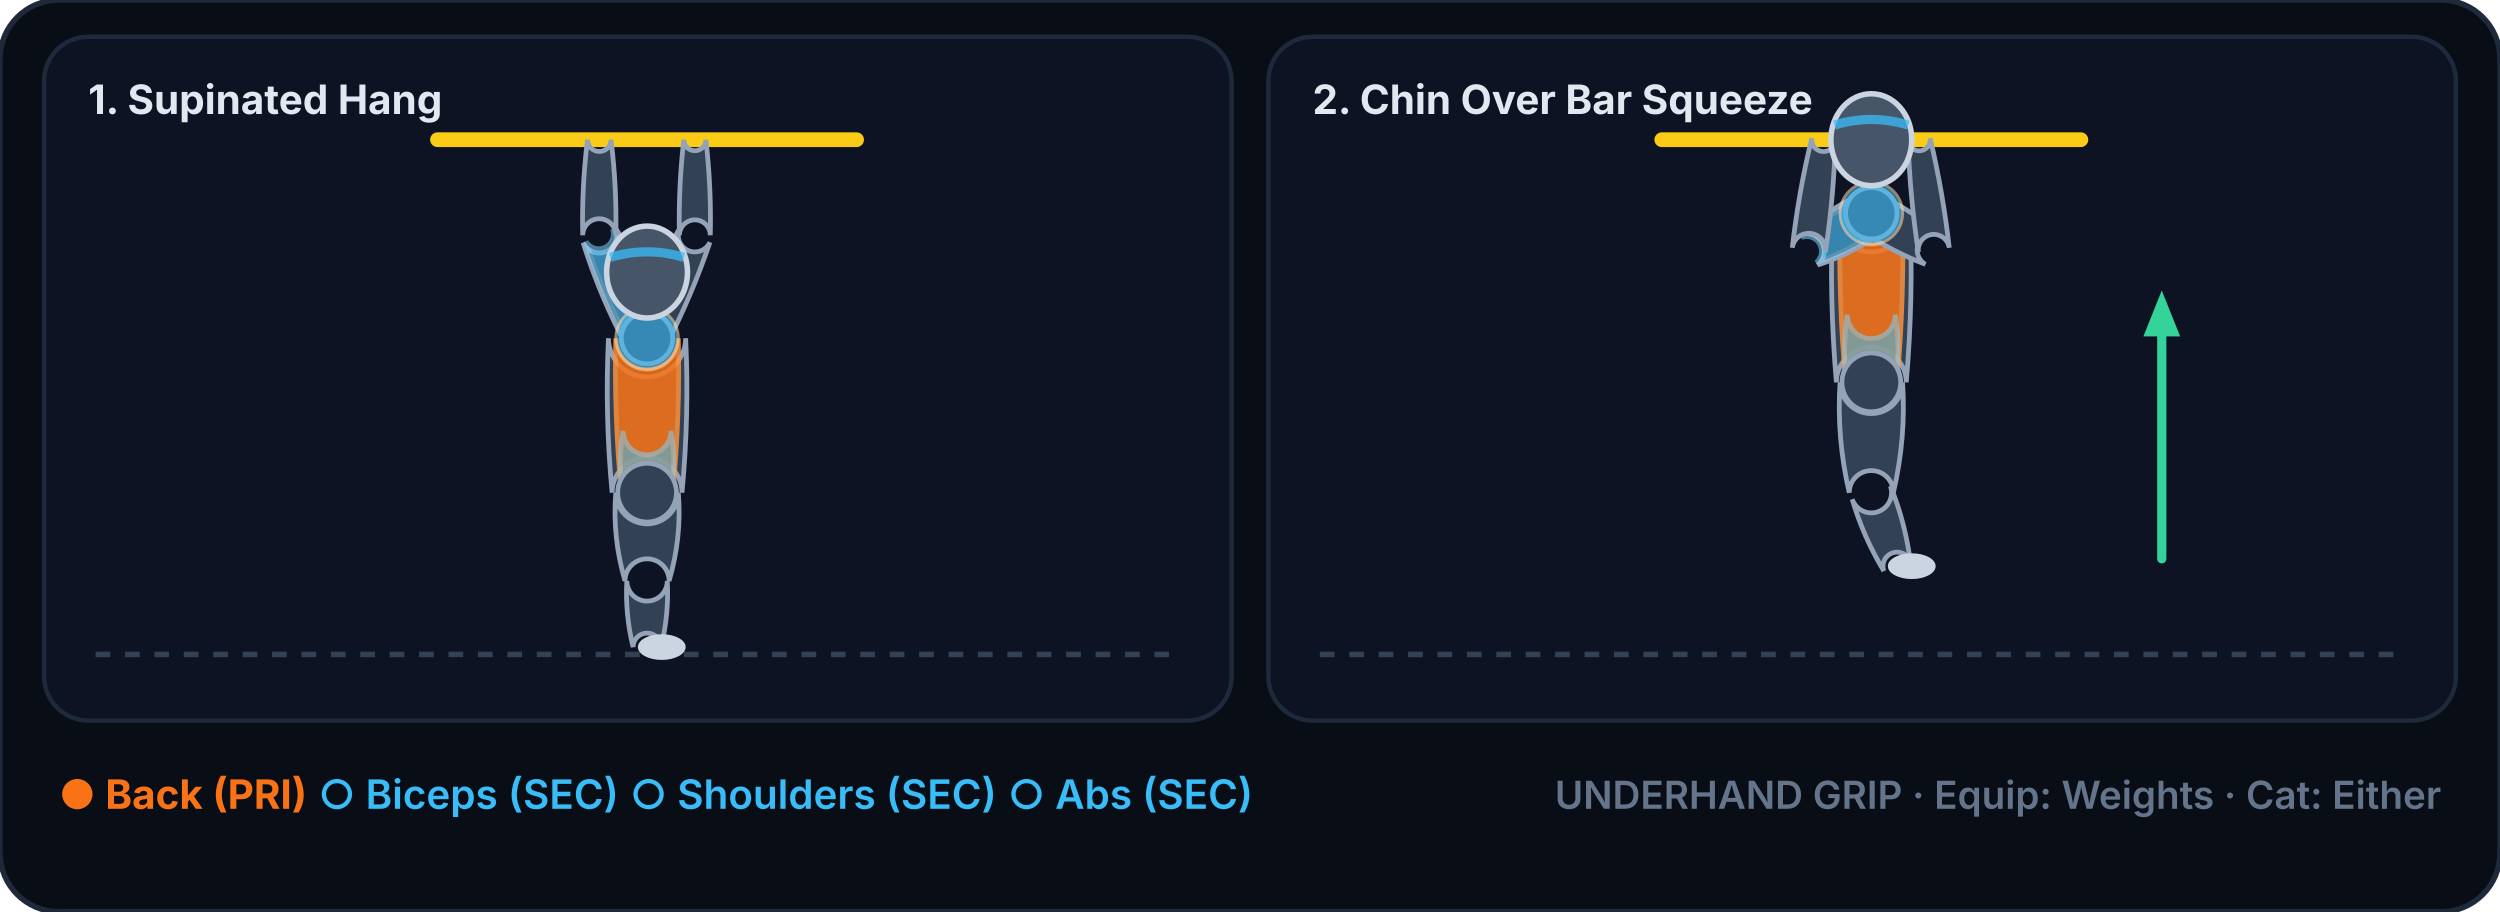
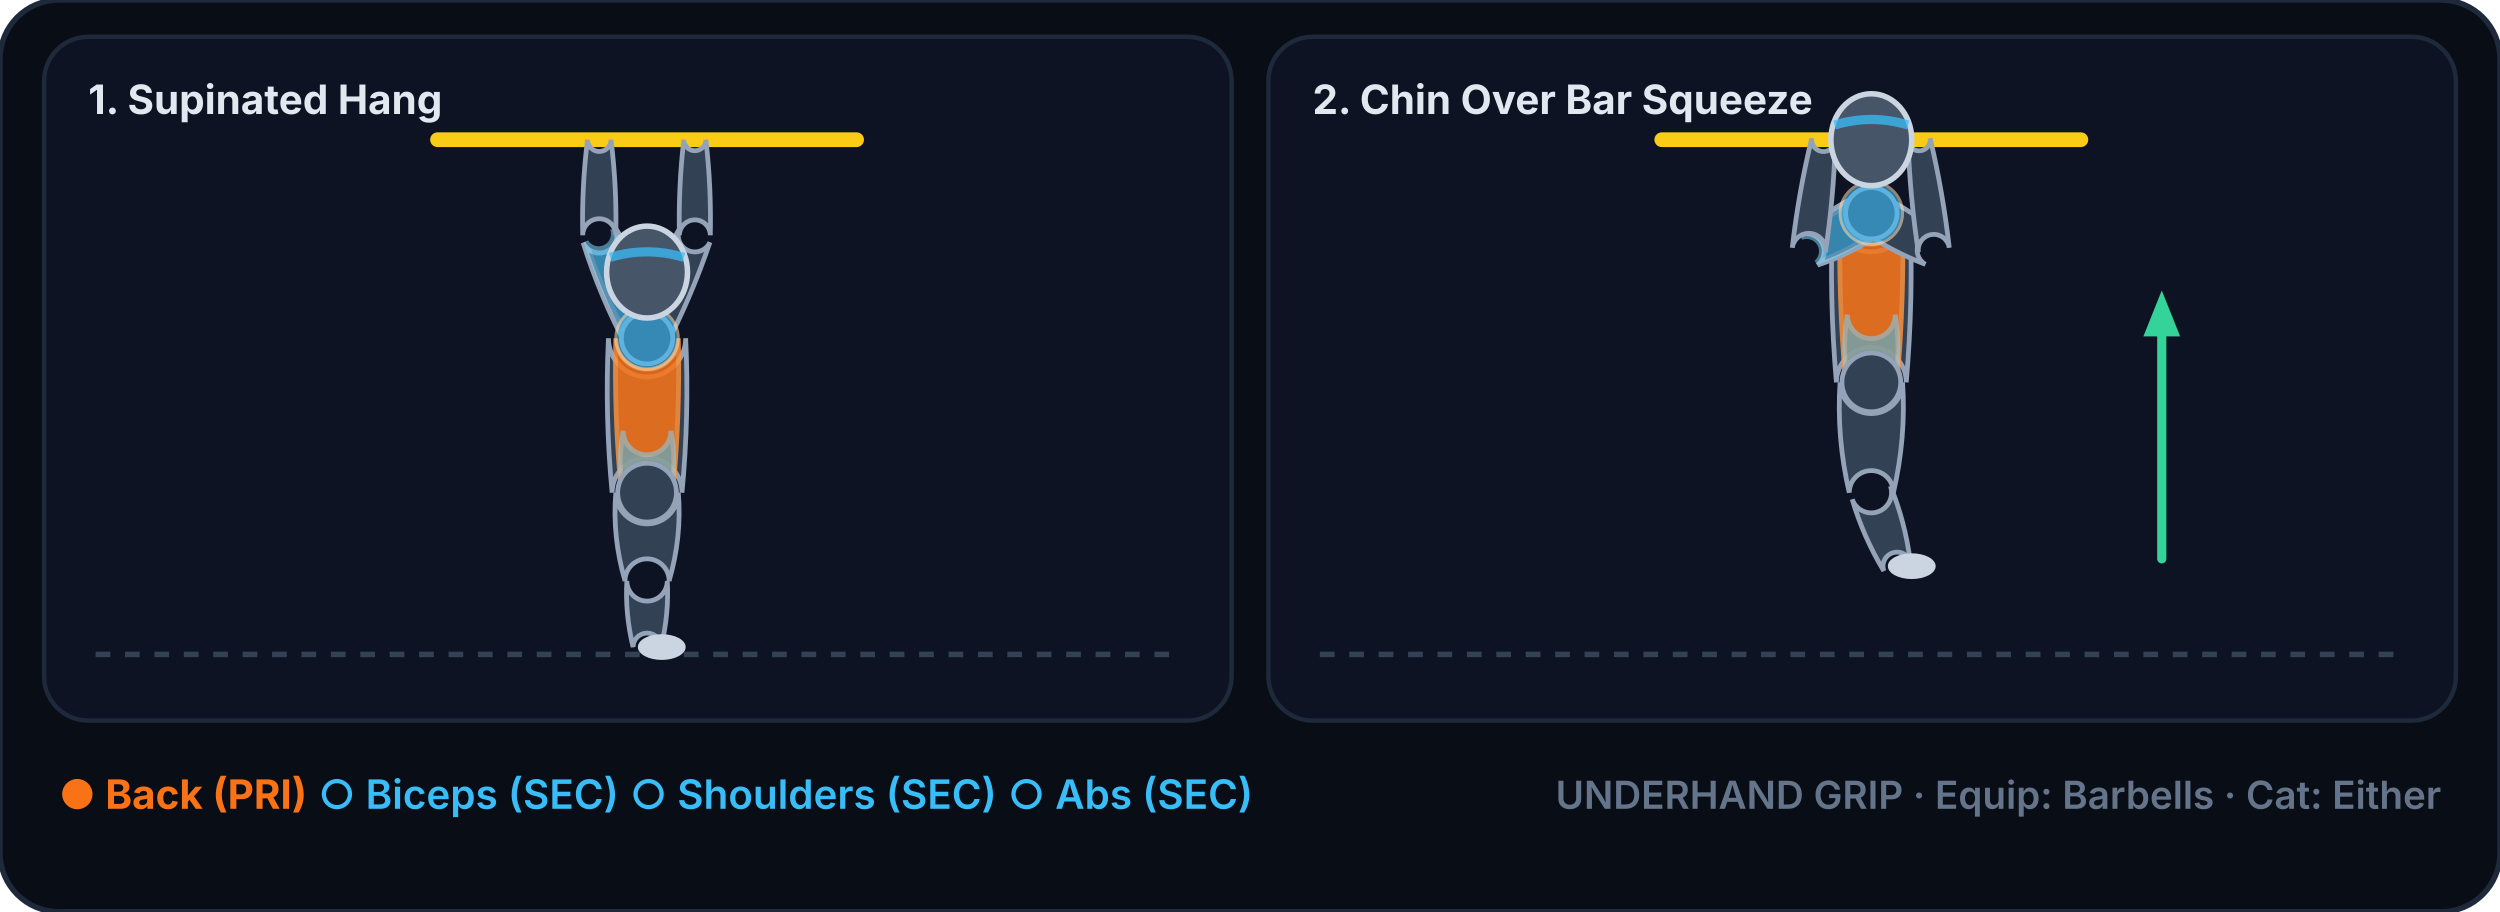
<svg xmlns="http://www.w3.org/2000/svg" viewBox="0 0 680 248" width="680" height="248" role="img" aria-label="Chin-ups multi-step exercise diagram">
  <defs>
    <marker id="arrow" viewBox="0 0 10 10" refX="6" refY="5" markerWidth="5" markerHeight="5" orient="auto-start-reverse">
      <path d="M 0 1 L 10 5 L 0 9 z" fill="#34d399" />
    </marker>
  </defs>
  <rect width="680" height="248" rx="16" fill="#090d16" stroke="#1e293b" stroke-width="1.5" />
  <g transform="translate(12, 10)">
    <rect width="323" height="186" rx="12" fill="#0d1322" stroke="#1e293b" stroke-width="1.2" />
    <text x="12" y="21" fill="#e2e8f0" font-family="-apple-system, BlinkMacSystemFont, sans-serif" font-size="11" font-weight="700">1. Supinated Hang</text>
    <line x1="14" y1="168" x2="309" y2="168" stroke="#334155" stroke-width="1.5" stroke-dasharray="4 4" />
    <g transform="translate(59, 0)">
      <line x1="48" y1="28" x2="162" y2="28" stroke="#facc15" stroke-width="4" stroke-linecap="round" />
      <path d="M 114.5 124.0 Q 116.5 103.0 115.5 82.0 A 10.5 10.5 0 0 1 94.5 82.0 Q 93.5 103.0 95.5 124.0 A 9.5 9.5 0 0 1 114.5 124.0 Z" fill="#334155" stroke="#94a3b8" stroke-width="1.3" />
      <g opacity="0.85">
        <path d="M 112.0 124.0 Q 114.0 103.0 113.5 82.0 A 8.5 8.5 0 0 1 96.5 82.0 Q 96.0 103.0 98.0 124.0 A 7 7 0 0 1 112.0 124.0 Z" fill="#f97316" stroke="#fb923c" stroke-width="1.3" />
      </g>
      <g opacity="0.55">
        <path d="M 111.5 124.0 Q 113.0 115.6 111.5 107.2 A 6.5 6.5 0 0 1 98.5 107.2 Q 97.0 115.6 98.5 124.0 A 6.5 6.5 0 0 1 111.5 124.0 Z" fill="#38bdf8" stroke="#7dd3fc" stroke-width="1.3" />
      </g>
      <path d="M 96.5 124.0 Q 95.5 136.0 99.0 148.0 A 6 6 0 0 1 111.0 148.0 Q 114.5 136.0 113.5 124.0 A 8.5 8.5 0 0 1 96.5 124.0 Z" fill="#334155" stroke="#94a3b8" stroke-width="1.3" />
      <circle cx="105.0" cy="124.0" r="8" fill="#334155" stroke="#94a3b8" stroke-width="1.3" />
      <path d="M 99.5 148.0 Q 99.0 157.0 101.2 166.0 A 3.8 3.8 0 0 1 108.8 166.0 Q 111.0 157.0 110.5 148.0 A 5.5 5.5 0 0 1 99.5 148.0 Z" fill="#334155" stroke="#94a3b8" stroke-width="1.3" />
      <ellipse cx="109.0" cy="166.0" rx="6.5" ry="3.5" fill="#cbd5e1" />
      <path d="M 110.4 79.5 Q 104.7 65.1 96.4 52.0 A 4.8 4.8 0 0 1 87.6 56.0 Q 92.3 70.9 99.6 84.5 A 6 6 0 0 1 110.4 79.5 Z" fill="#334155" stroke="#94a3b8" stroke-width="1.3" />
      <g opacity="0.55">
        <path d="M 109.1 80.1 Q 103.9 65.5 95.6 52.3 A 4 4 0 0 1 88.4 55.7 Q 93.1 70.5 100.9 83.9 A 4.5 4.5 0 0 1 109.1 80.1 Z" fill="#38bdf8" stroke="#7dd3fc" stroke-width="1.3" />
      </g>
      <path d="M 96.5 54.0 Q 96.8 41.0 95.2 28.0 A 3.2 3.2 0 0 1 88.8 28.0 Q 87.2 41.0 87.5 54.0 A 4.5 4.5 0 0 1 96.5 54.0 Z" fill="#334155" stroke="#94a3b8" stroke-width="1.3" />
      <path d="M 110.0 84.3 Q 117.1 70.6 122.1 55.9 A 4.5 4.5 0 0 1 113.9 52.1 Q 105.9 65.4 100.0 79.7 A 5.5 5.5 0 0 1 110.0 84.3 Z" fill="#334155" stroke="#94a3b8" stroke-width="1.3" />
      <path d="M 122.2 54.0 Q 122.5 41.0 121.0 28.0 A 3 3 0 0 1 115.0 28.0 Q 113.5 41.0 113.8 54.0 A 4.2 4.2 0 0 1 122.2 54.0 Z" fill="#334155" stroke="#94a3b8" stroke-width="1.3" />
      <circle cx="105.0" cy="82.0" r="7" fill="#334155" stroke="#94a3b8" stroke-width="1.3" />
      <circle cx="105.0" cy="82.0" r="8.5" fill="#38bdf8" opacity="0.58" stroke="#fed7aa" stroke-width="0.8" />
      <g transform="translate(105.0, 64.0) rotate(0)">
        <ellipse cx="0" cy="0" rx="11" ry="12.5" fill="#475569" stroke="#cbd5e1" stroke-width="1.5" />
        <path d="M -10 -4 Q 0 -7 10 -4" stroke="#38bdf8" stroke-width="2.5" fill="none" opacity="0.75" />
      </g>
    </g>
  </g>
  <g transform="translate(345, 10)">
    <rect width="323" height="186" rx="12" fill="#0d1322" stroke="#1e293b" stroke-width="1.2" />
    <text x="12" y="21" fill="#e2e8f0" font-family="-apple-system, BlinkMacSystemFont, sans-serif" font-size="11" font-weight="700">2. Chin Over Bar Squeeze</text>
    <line x1="14" y1="168" x2="309" y2="168" stroke="#334155" stroke-width="1.5" stroke-dasharray="4 4" />
    <g transform="translate(59, 0)">
      <line x1="48" y1="28" x2="162" y2="28" stroke="#facc15" stroke-width="4" stroke-linecap="round" />
      <path d="M 114.5 94.0 Q 116.5 71.0 115.5 48.0 A 10.5 10.5 0 0 1 94.5 48.0 Q 93.5 71.0 95.5 94.0 A 9.5 9.5 0 0 1 114.5 94.0 Z" fill="#334155" stroke="#94a3b8" stroke-width="1.3" />
      <g opacity="0.85">
        <path d="M 112.0 94.0 Q 114.0 71.0 113.5 48.0 A 8.5 8.5 0 0 1 96.5 48.0 Q 96.0 71.0 98.0 94.0 A 7 7 0 0 1 112.0 94.0 Z" fill="#f97316" stroke="#fb923c" stroke-width="1.3" />
      </g>
      <g opacity="0.55">
        <path d="M 111.5 94.0 Q 113.0 84.8 111.5 75.6 A 6.5 6.5 0 0 1 98.5 75.6 Q 97.0 84.8 98.5 94.0 A 6.5 6.5 0 0 1 111.5 94.0 Z" fill="#38bdf8" stroke="#7dd3fc" stroke-width="1.3" />
      </g>
      <path d="M 96.5 94.0 Q 95.5 109.0 99.0 124.0 A 6 6 0 0 1 111.0 124.0 Q 114.5 109.0 113.5 94.0 A 8.5 8.5 0 0 1 96.5 94.0 Z" fill="#334155" stroke="#94a3b8" stroke-width="1.3" />
      <circle cx="105.0" cy="94.0" r="8" fill="#334155" stroke="#94a3b8" stroke-width="1.3" />
      <path d="M 99.8 125.8 Q 102.8 136.0 108.4 145.3 A 3.8 3.8 0 0 1 115.6 142.7 Q 114.2 132.0 110.2 122.2 A 5.5 5.5 0 0 1 99.8 125.8 Z" fill="#334155" stroke="#94a3b8" stroke-width="1.3" />
      <ellipse cx="116.0" cy="144.0" rx="6.5" ry="3.5" fill="#cbd5e1" />
      <path d="M 102.0 42.8 Q 93.1 47.1 85.6 53.9 A 4.8 4.8 0 0 1 90.4 62.1 Q 99.9 58.9 108.0 53.2 A 6 6 0 0 1 102.0 42.8 Z" fill="#334155" stroke="#94a3b8" stroke-width="1.3" />
      <g opacity="0.55">
        <path d="M 102.7 44.1 Q 93.5 47.8 86.0 54.6 A 4 4 0 0 1 90.0 61.4 Q 99.5 58.2 107.3 51.9 A 4.5 4.5 0 0 1 102.7 44.1 Z" fill="#38bdf8" stroke="#7dd3fc" stroke-width="1.3" />
      </g>
      <path d="M 92.5 58.6 Q 94.8 43.6 95.2 28.4 A 3.2 3.2 0 0 1 88.8 27.6 Q 85.2 42.4 83.5 57.4 A 4.5 4.5 0 0 1 92.5 58.6 Z" fill="#334155" stroke="#94a3b8" stroke-width="1.3" />
      <path d="M 102.2 52.7 Q 110.4 58.3 119.7 61.9 A 4.5 4.5 0 0 1 124.3 54.1 Q 116.6 47.7 107.8 43.3 A 5.5 5.5 0 0 1 102.2 52.7 Z" fill="#334155" stroke="#94a3b8" stroke-width="1.3" />
      <path d="M 126.2 57.4 Q 124.5 42.4 121.0 27.6 A 3 3 0 0 1 115.0 28.4 Q 115.5 43.6 117.8 58.6 A 4.2 4.2 0 0 1 126.2 57.4 Z" fill="#334155" stroke="#94a3b8" stroke-width="1.3" />
      <circle cx="105.0" cy="48.0" r="7" fill="#334155" stroke="#94a3b8" stroke-width="1.3" />
      <circle cx="105.0" cy="48.0" r="8.5" fill="#38bdf8" opacity="0.58" stroke="#fed7aa" stroke-width="0.8" />
      <g transform="translate(105.0, 28.0) rotate(0)">
        <ellipse cx="0" cy="0" rx="11" ry="12.5" fill="#475569" stroke="#cbd5e1" stroke-width="1.5" />
        <path d="M -10 -4 Q 0 -7 10 -4" stroke="#38bdf8" stroke-width="2.5" fill="none" opacity="0.75" />
      </g>
      <path d="M 184 142 L 184 74" stroke="#34d399" stroke-width="2.5" stroke-linecap="round" marker-end="url(#arrow)" />
    </g>
  </g>
  <text x="16" y="220" fill="#cbd5e1" font-family="-apple-system, BlinkMacSystemFont, sans-serif" font-size="11">
    <tspan fill="#f97316" font-weight="700">● Back (PRI)</tspan>
    <tspan fill="#38bdf8" font-weight="600">  ○ Biceps (SEC)</tspan>
    <tspan fill="#38bdf8" font-weight="600">  ○ Shoulders (SEC)</tspan>
    <tspan fill="#38bdf8" font-weight="600">  ○ Abs (SEC)</tspan>
  </text>
  <text x="664" y="220" text-anchor="end" fill="#64748b" font-family="-apple-system, BlinkMacSystemFont, sans-serif" font-size="10.5" font-weight="600">
-     UNDERHAND GRIP · Equip: Weights · Cat: Either
+     UNDERHAND GRIP · Equip: Barbells · Cat: Either
  </text>
</svg>
